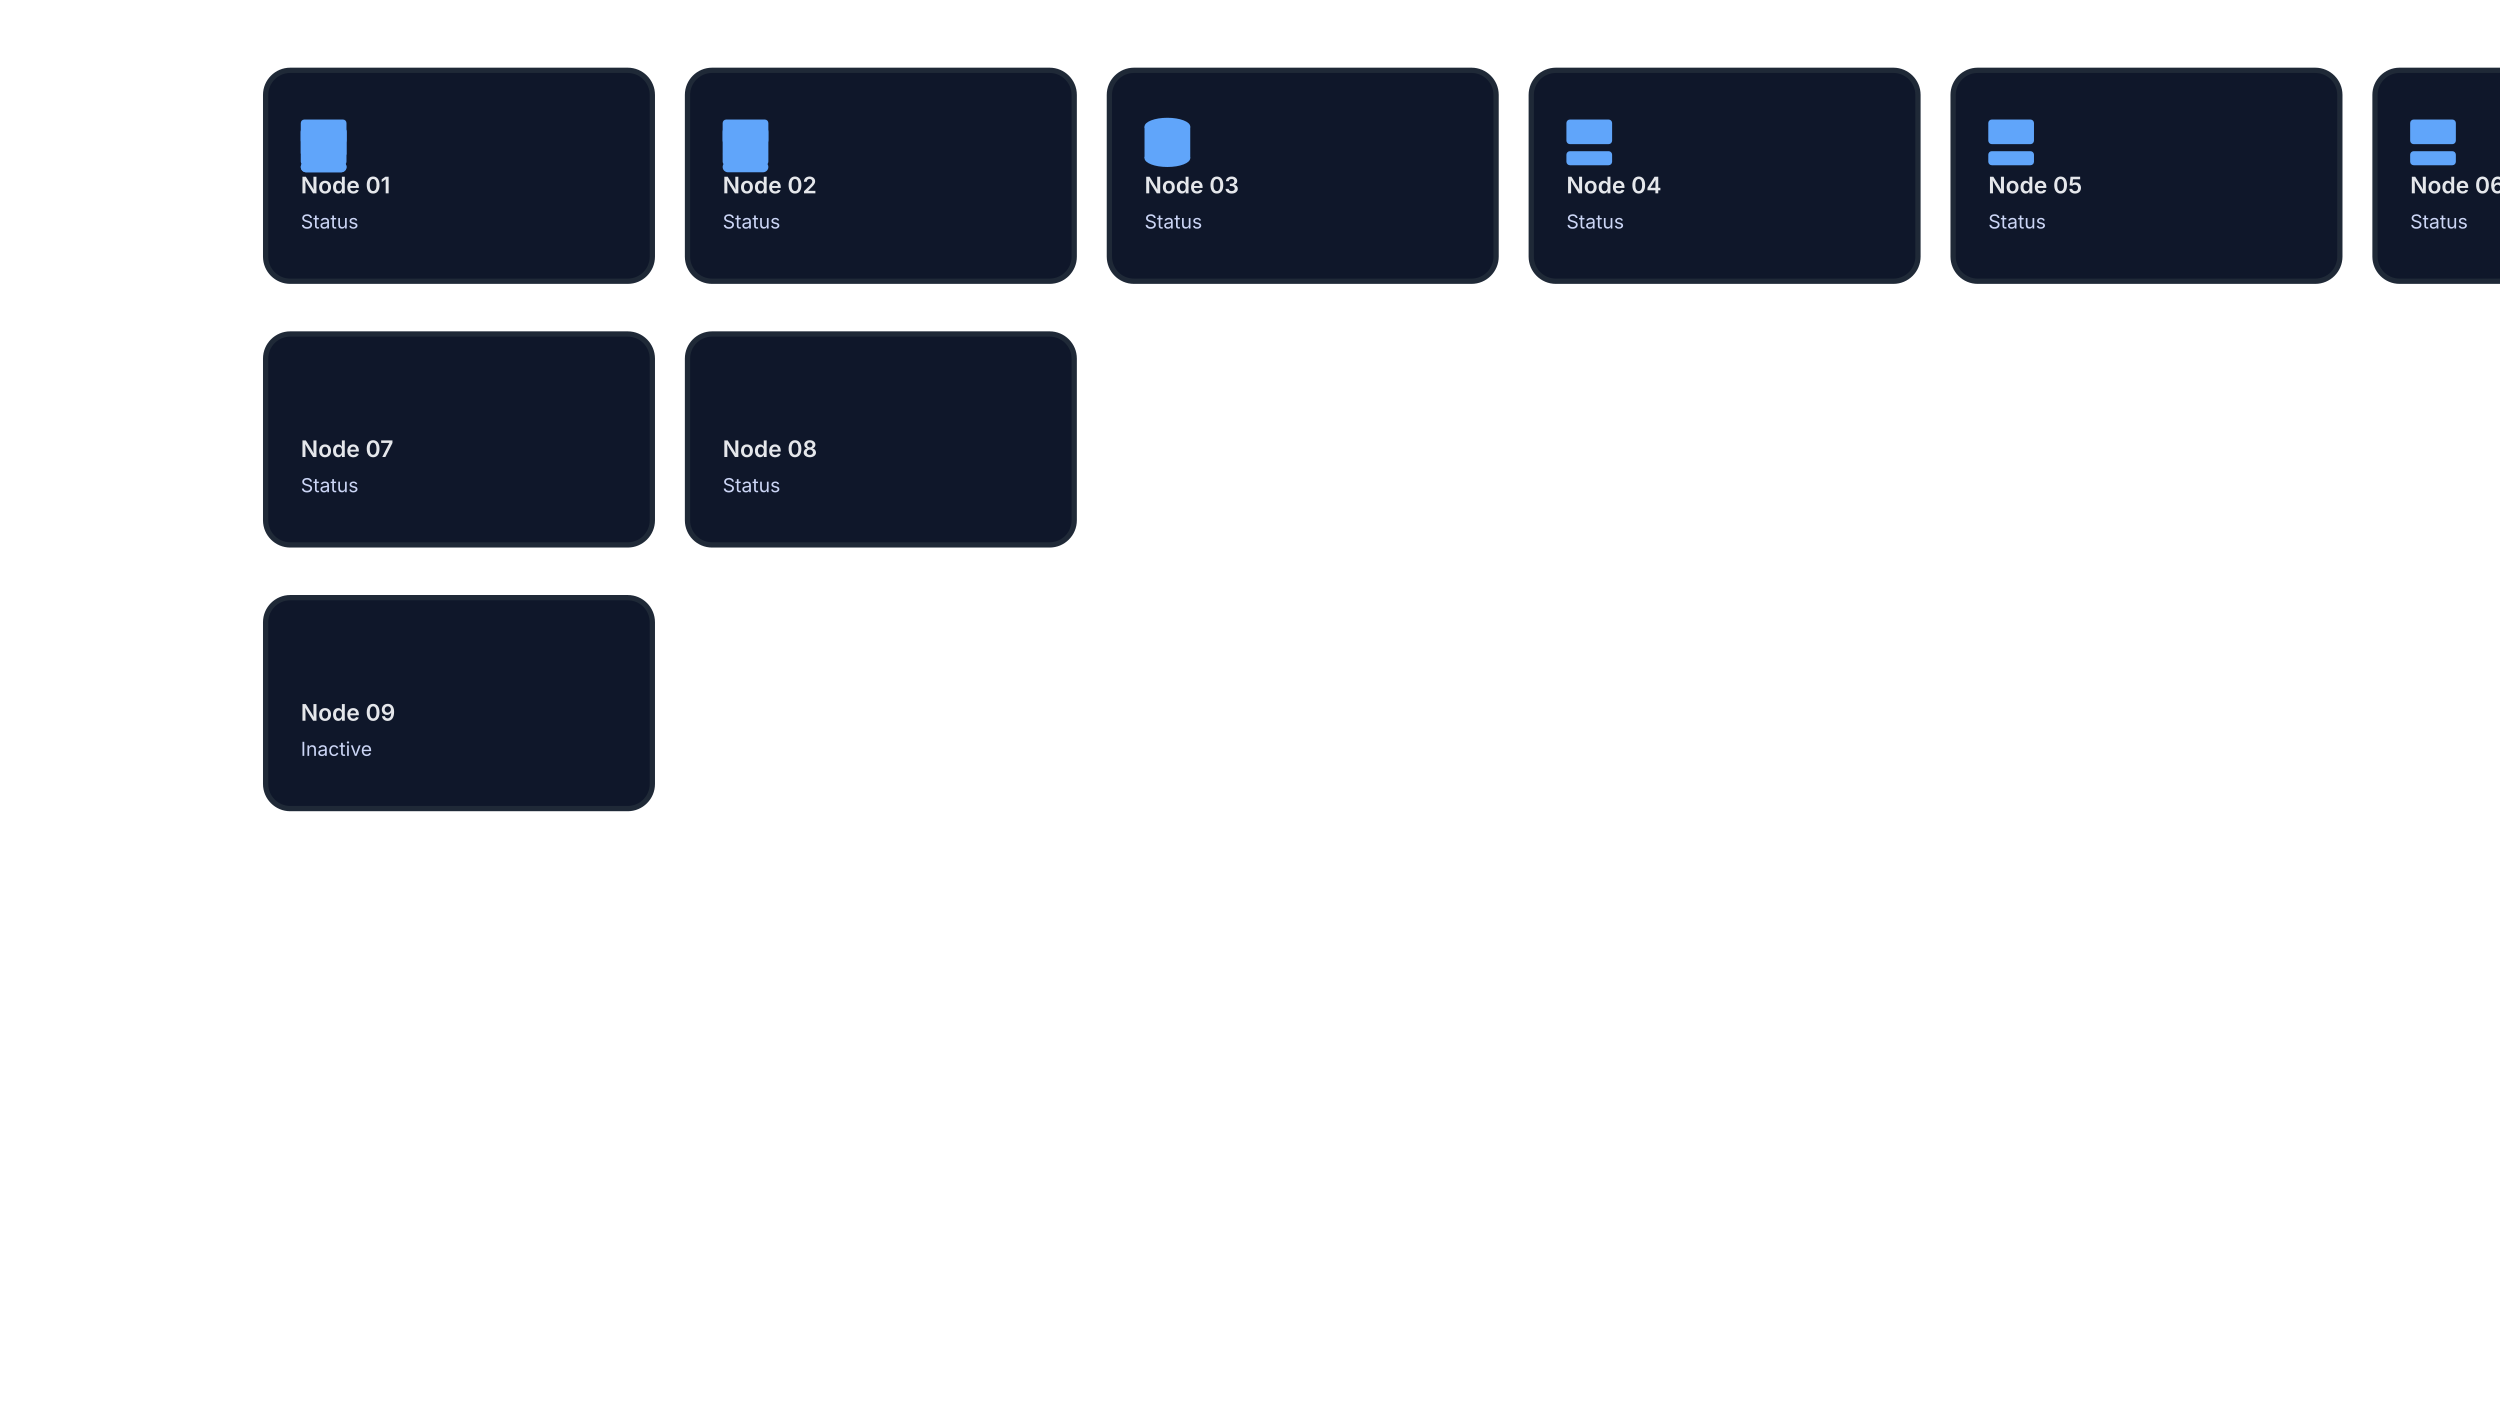
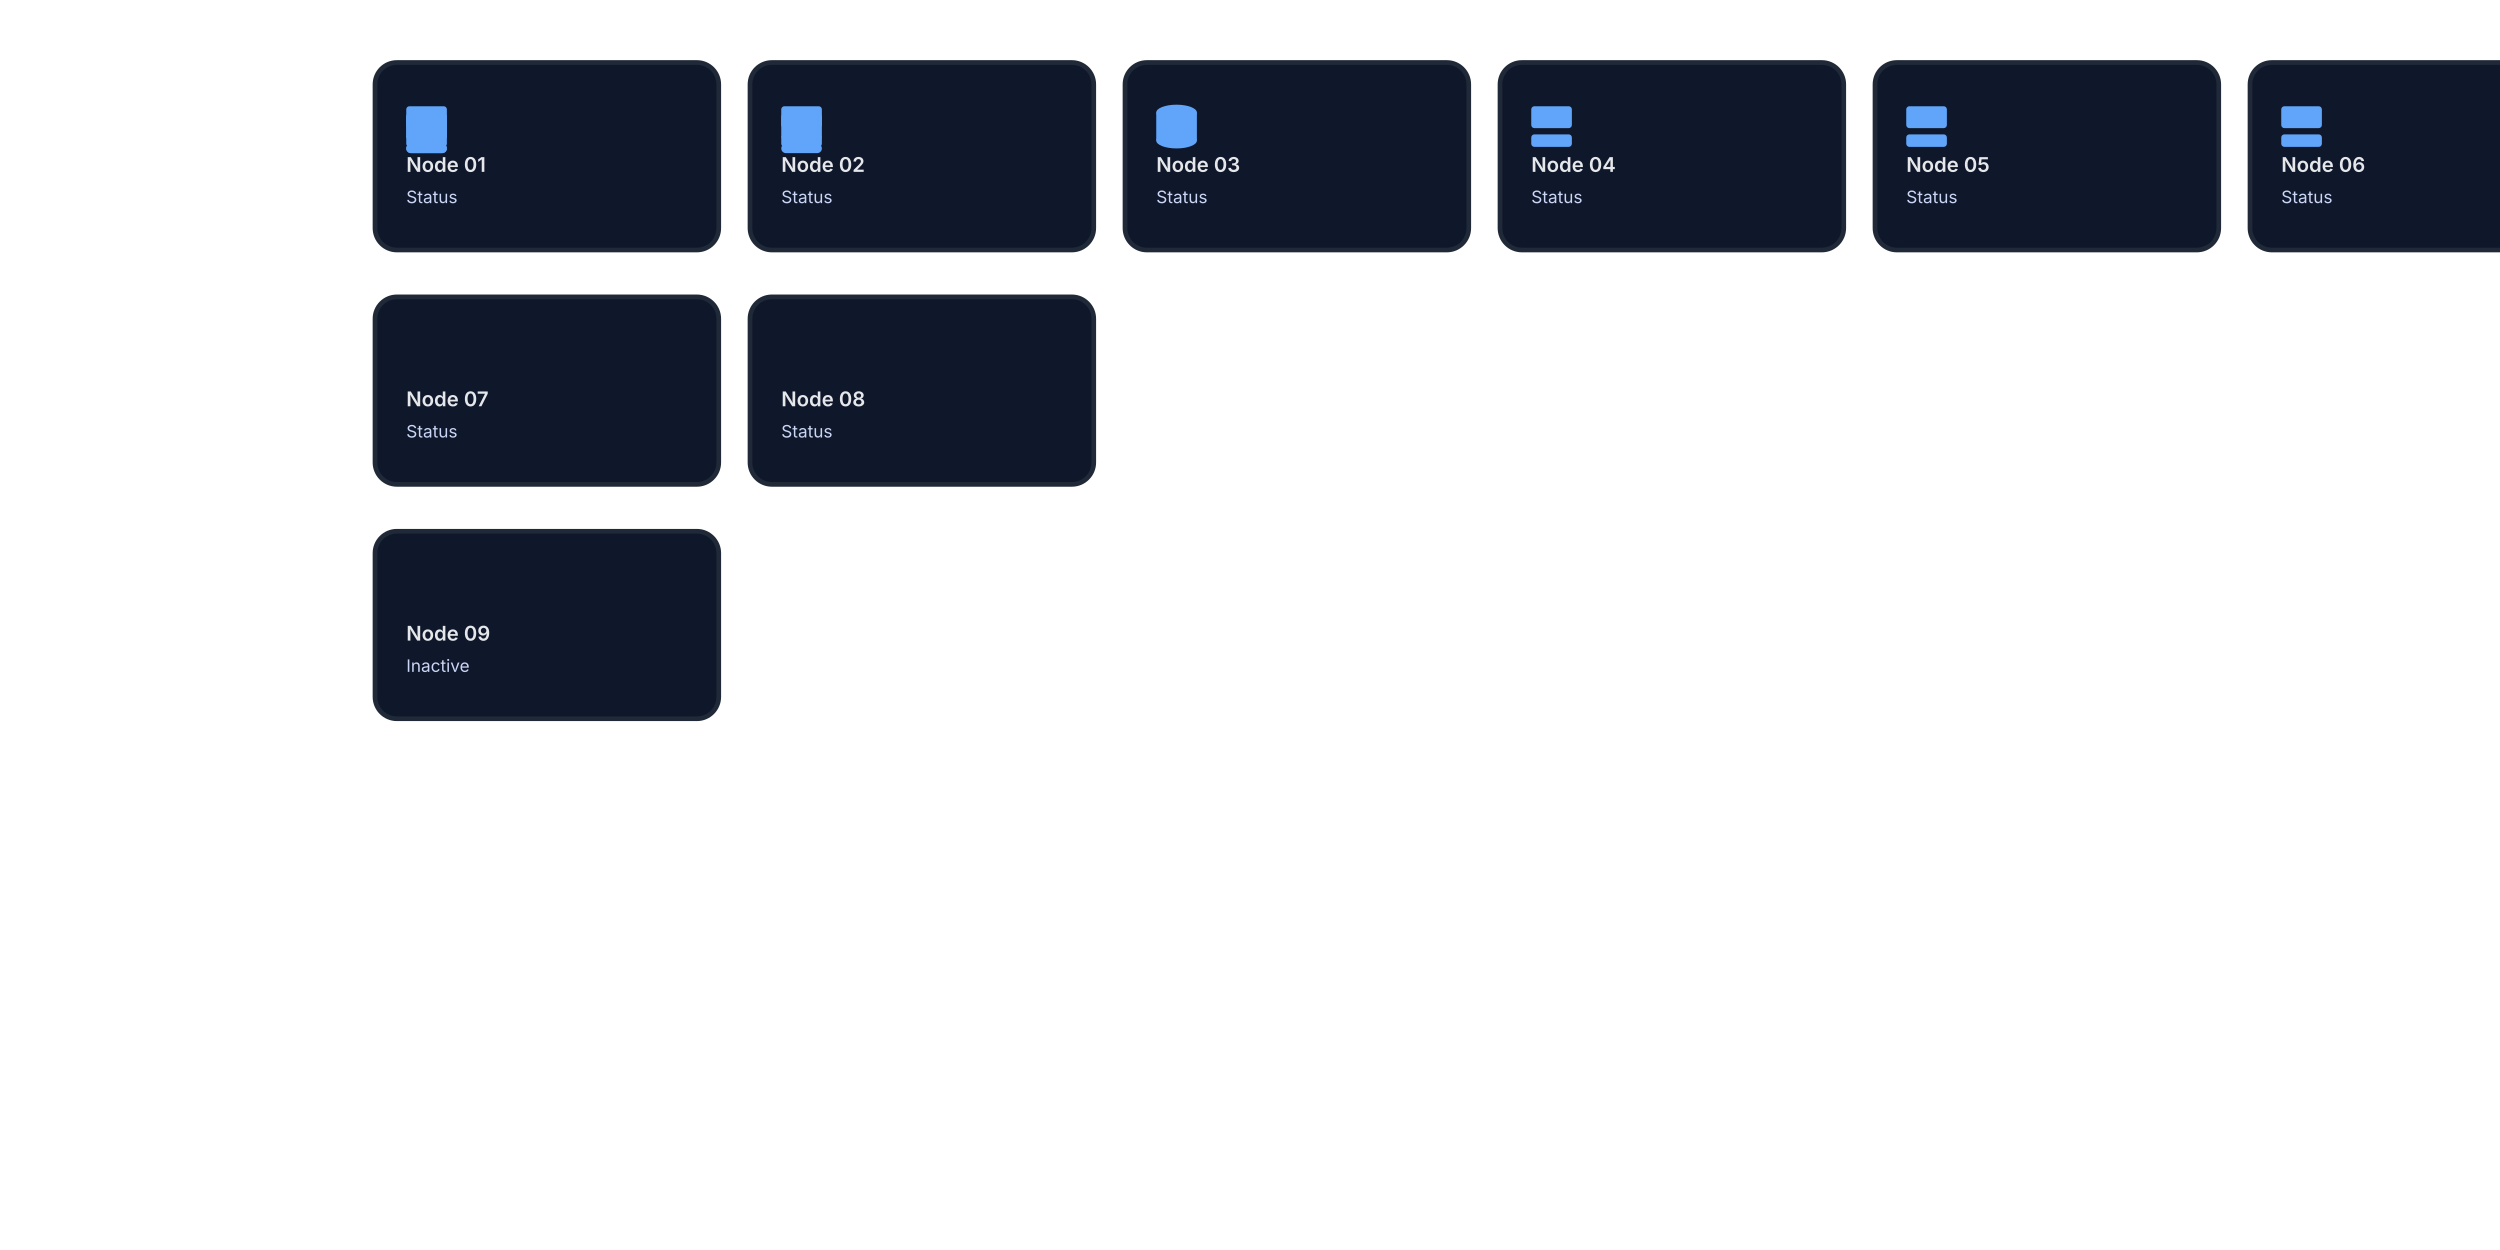
- <svg xmlns="http://www.w3.org/2000/svg" width="1600" height="900" viewBox="0 0 1200 800" style="background:#0b1220; font-family: Inter, Arial, sans-serif;">
+ <svg xmlns="http://www.w3.org/2000/svg" width="800" height="400" viewBox="0 0 1200 800" style="background:#0b1220; font-family: Inter, Arial, sans-serif;">
  <defs>
    <style>
      .card { fill:#0f172a; stroke:#1f2937; stroke-width:3; rx:14; }
      .title { fill:#e5e7eb; font-size:13px; font-weight:600; }
      .metric { fill:#cbd5f5; font-size:11px; }
      .icon-fill { fill:#60a5fa; }
    </style>
  </defs>
  <g id="cell-node_01_status">
    <rect class="card" x="40" y="40" width="220" height="120" />
    <rect class="icon-fill" x="60" y="68" width="26" height="14" rx="2" />
    <rect class="icon-fill" x="60" y="86" width="26" height="8" rx="2" />
    <text class="title" x="60" y="110">Node 01</text>
    <text class="metric" x="60" y="130">Status</text>
  </g>
  <g id="cell-node_02_status">
    <rect class="card" x="280" y="40" width="220" height="120" />
    <rect class="icon-fill" x="300" y="68" width="26" height="14" rx="2" />
    <rect class="icon-fill" x="300" y="86" width="26" height="8" rx="2" />
    <text class="title" x="300" y="110">Node 02</text>
    <text class="metric" x="300" y="130">Status</text>
  </g>
  <g id="cell-node_03_status">
    <rect class="card" x="520" y="40" width="220" height="120" />
    <ellipse class="icon-fill" cx="553" cy="72" rx="13" ry="5" />
    <rect class="icon-fill" x="540" y="72" width="26" height="18" />
    <ellipse class="icon-fill" cx="553" cy="90" rx="13" ry="5" />
    <text class="title" x="540" y="110">Node 03</text>
    <text class="metric" x="540" y="130">Status</text>
  </g>
  <g id="cell-node_04_status">
    <rect class="card" x="760" y="40" width="220" height="120" />
    <rect class="icon-fill" x="780" y="68" width="26" height="14" rx="2" />
    <rect class="icon-fill" x="780" y="86" width="26" height="8" rx="2" />
    <text class="title" x="780" y="110">Node 04</text>
    <text class="metric" x="780" y="130">Status</text>
  </g>
  <g id="cell-node_05_status">
    <rect class="card" x="1000" y="40" width="220" height="120" />
    <rect class="icon-fill" x="1020" y="68" width="26" height="14" rx="2" />
    <rect class="icon-fill" x="1020" y="86" width="26" height="8" rx="2" />
    <text class="title" x="1020" y="110">Node 05</text>
    <text class="metric" x="1020" y="130">Status</text>
  </g>
  <g id="cell-node_06_status">
    <rect class="card" x="1240" y="40" width="220" height="120" />
    <rect class="icon-fill" x="1260" y="68" width="26" height="14" rx="2" />
    <rect class="icon-fill" x="1260" y="86" width="26" height="8" rx="2" />
    <text class="title" x="1260" y="110">Node 06</text>
    <text class="metric" x="1260" y="130">Status</text>
  </g>
  <g id="cell-node_07_status">
    <rect class="card" x="40" y="190" width="220" height="120" />
    <rect class="icon-fill" x="60" y="72" width="26" height="18" rx="3" />
    <rect class="icon-fill" x="60" y="92" width="26" height="6" rx="3" />
    <text class="title" x="60" y="260">Node 07</text>
    <text class="metric" x="60" y="280">Status</text>
  </g>
  <g id="cell-node_08_status">
    <rect class="card" x="280" y="190" width="220" height="120" />
    <rect class="icon-fill" x="300" y="72" width="26" height="18" rx="3" />
    <rect class="icon-fill" x="300" y="92" width="26" height="6" rx="3" />
    <text class="title" x="300" y="260">Node 08</text>
    <text class="metric" x="300" y="280">Status</text>
  </g>
  <g id="cell-node_09_status">
    <rect class="card" x="40" y="340" width="220" height="120" />
    <rect class="icon-fill" x="60" y="72" width="26" height="18" rx="3" />
    <rect class="icon-fill" x="60" y="92" width="26" height="6" rx="3" />
    <text class="title" x="60" y="410">Node 09</text>
    <text class="metric" x="60" y="430">Inactive</text>
  </g>
</svg>
